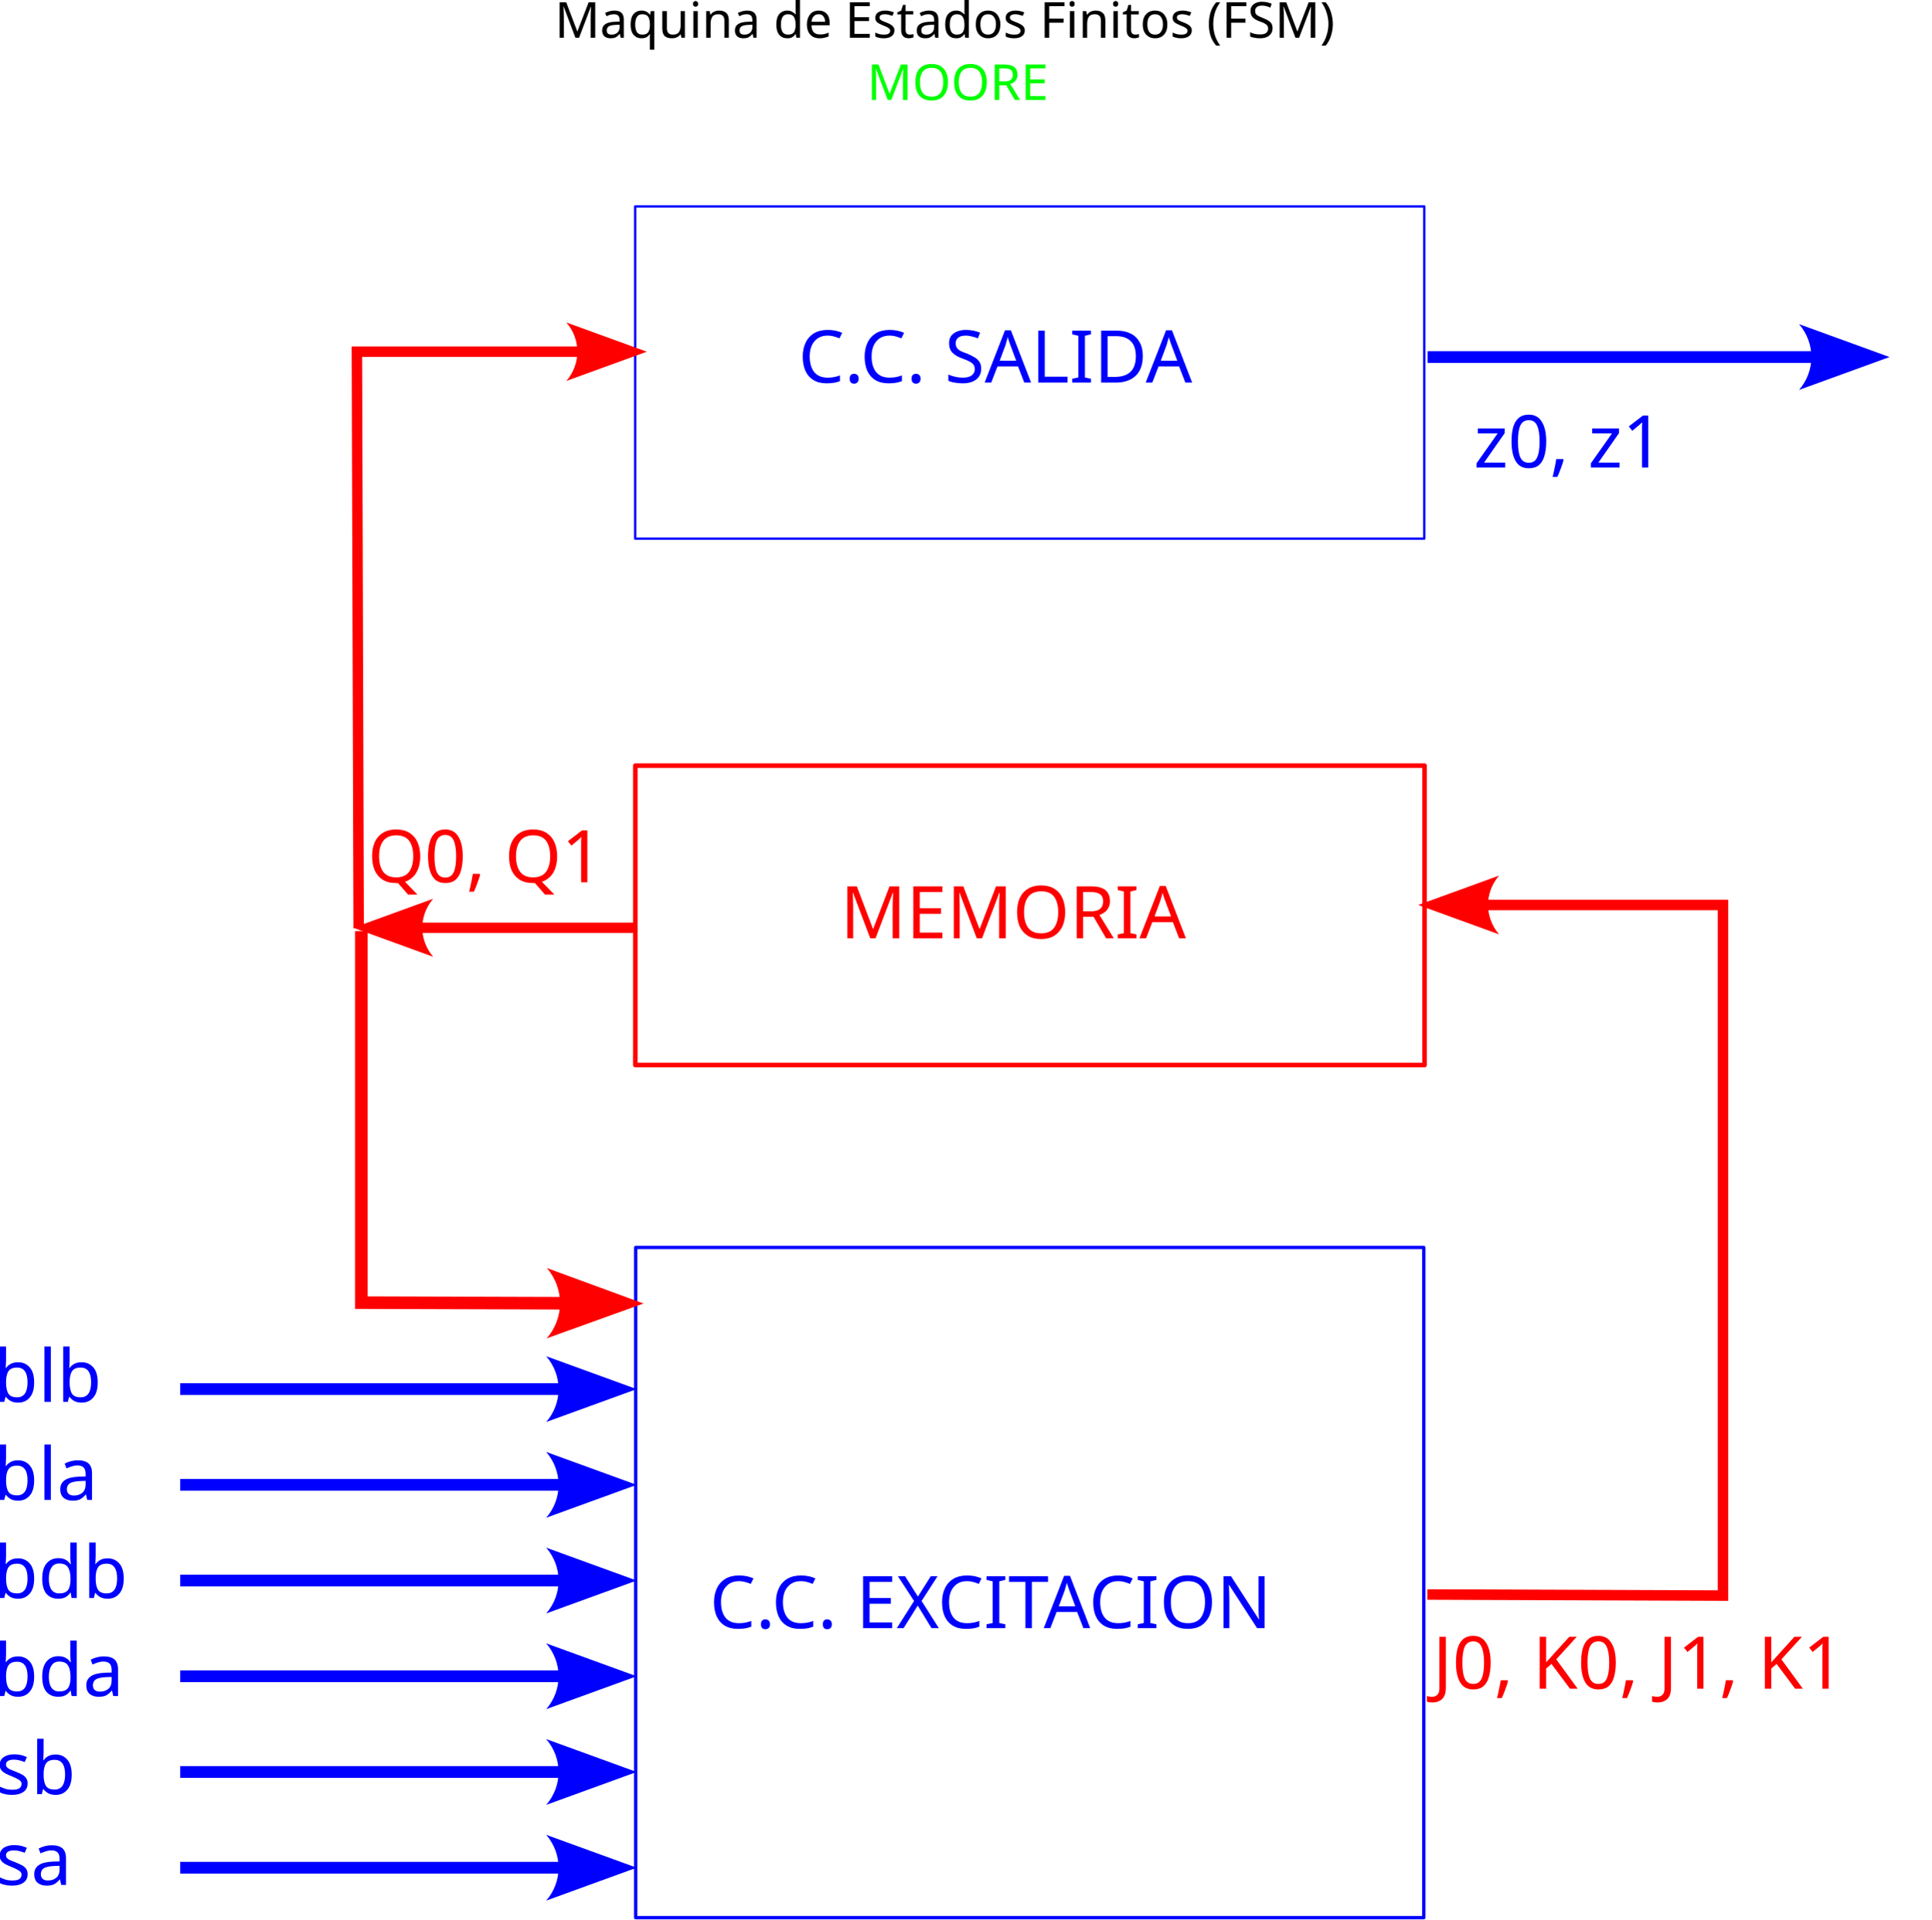
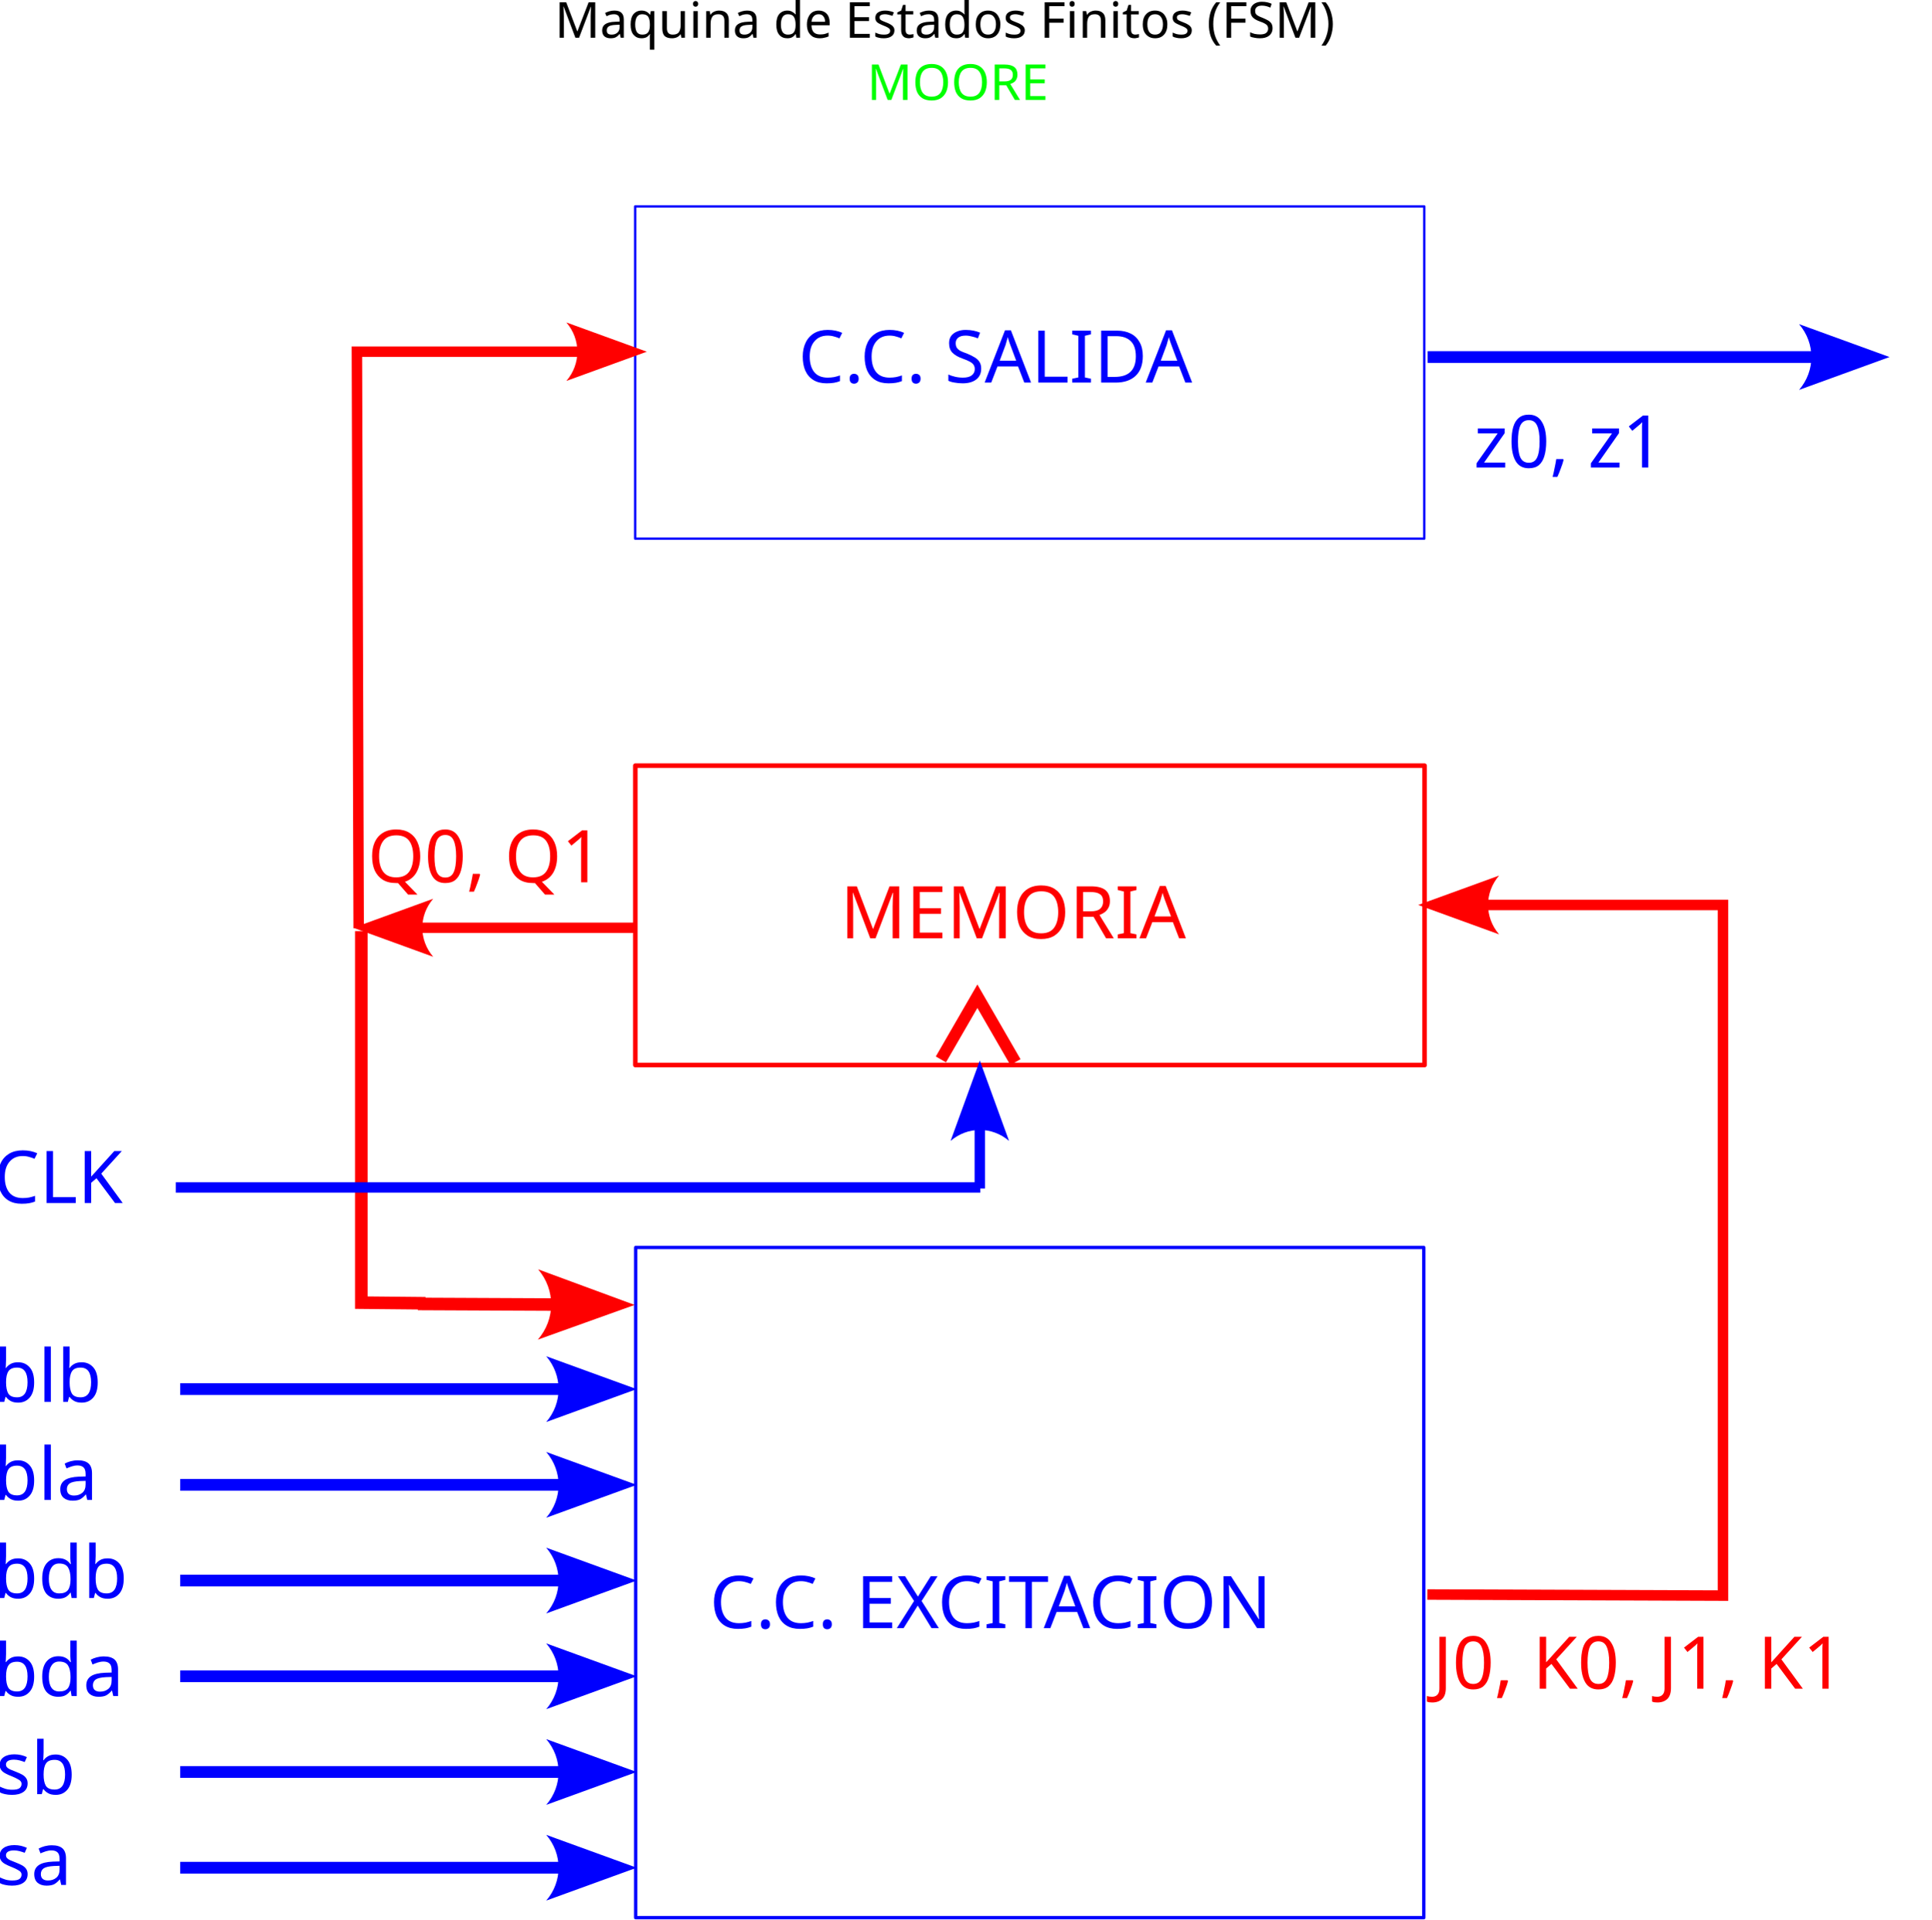
<svg xmlns="http://www.w3.org/2000/svg" width="164.386mm" height="163.409mm" viewBox="0 0 164.386 163.409" version="1.1" id="svg5">
  <defs id="defs2">
    <rect x="199.291" y="-78.728" width="261.575" height="51.8" id="rect588" />
    <marker style="overflow:visible" id="marker3991" refX="0" refY="0" orient="auto-start-reverse" markerWidth="7.7" markerHeight="5.6" viewBox="0 0 7.7 5.6" preserveAspectRatio="xMidYMid">
      <path transform="scale(0.7)" d="M -2,-4 9,0 -2,4 c 2,-2.33 2,-5.66 0,-8 z" style="fill:context-stroke;fill-rule:evenodd;stroke:none" id="path3989" />
    </marker>
    <marker style="overflow:visible" id="marker3401" refX="0" refY="0" orient="auto-start-reverse" markerWidth="7.7" markerHeight="5.6" viewBox="0 0 7.7 5.6" preserveAspectRatio="xMidYMid">
      <path transform="scale(0.7)" d="M -2,-4 9,0 -2,4 c 2,-2.33 2,-5.66 0,-8 z" style="fill:context-stroke;fill-rule:evenodd;stroke:none" id="path3399" />
    </marker>
    <marker style="overflow:visible" id="marker3277" refX="0" refY="0" orient="auto-start-reverse" markerWidth="7.7" markerHeight="5.6" viewBox="0 0 7.7 5.6" preserveAspectRatio="xMidYMid">
      <path transform="scale(0.7)" d="M -2,-4 9,0 -2,4 c 2,-2.33 2,-5.66 0,-8 z" style="fill:context-stroke;fill-rule:evenodd;stroke:none" id="path3275" />
    </marker>
    <marker style="overflow:visible" id="marker3167" refX="0" refY="0" orient="auto-start-reverse" markerWidth="7.7" markerHeight="5.6" viewBox="0 0 7.7 5.6" preserveAspectRatio="xMidYMid">
      <path transform="scale(0.7)" d="M -2,-4 9,0 -2,4 c 2,-2.33 2,-5.66 0,-8 z" style="fill:context-stroke;fill-rule:evenodd;stroke:none" id="path3165" />
    </marker>
    <marker style="overflow:visible" id="marker2783" refX="0" refY="0" orient="auto-start-reverse" markerWidth="7.7" markerHeight="5.6" viewBox="0 0 7.7 5.6" preserveAspectRatio="xMidYMid">
      <path transform="scale(0.7)" d="M -2,-4 9,0 -2,4 c 2,-2.33 2,-5.66 0,-8 z" style="fill:context-stroke;fill-rule:evenodd;stroke:none" id="path2781" />
    </marker>
    <marker style="overflow:visible" id="Arrow2" refX="0" refY="0" orient="auto-start-reverse" markerWidth="7.7" markerHeight="5.6" viewBox="0 0 7.7 5.6" preserveAspectRatio="xMidYMid">
      <path transform="scale(0.7)" d="M -2,-4 9,0 -2,4 c 2,-2.33 2,-5.66 0,-8 z" style="fill:context-stroke;fill-rule:evenodd;stroke:none" id="arrow2L" />
    </marker>
  </defs>
  <g id="layer1" transform="translate(-13.48418,-74.5138)">
    <rect style="opacity:1;fill:none;stroke:#0100fe;stroke-width:0.199;stroke-linecap:round;stroke-linejoin:round;paint-order:markers stroke fill" id="rect234" width="67.174" height="28.282" x="67.547" y="92.087" />
    <rect style="opacity:1;fill:none;stroke:#0100fe;stroke-width:0.283;stroke-linecap:round;stroke-linejoin:round;paint-order:markers stroke fill" id="rect396" width="67.091" height="57.057" x="67.589" y="-237.781" transform="scale(1,-1)" />
    <rect style="opacity:1;fill:none;stroke:#ff0000;stroke-width:0.389;stroke-linecap:round;stroke-linejoin:round;stroke-dasharray:none;stroke-opacity:1;paint-order:markers stroke fill" id="rect398" width="67.184" height="25.488" x="67.562" y="139.701" />
    <g id="g2845">
      <path style="fill:none;stroke:#ff0000;stroke-width:0.889;stroke-linecap:butt;stroke-linejoin:miter;stroke-dasharray:none;stroke-opacity:1;marker-end:url(#Arrow2)" d="M 44.012,153.532 43.862,104.456 h 19.076" id="path2460" />
-       <path style="fill:none;stroke:#fe0000;stroke-width:1.069;stroke-linecap:butt;stroke-linejoin:miter;stroke-dasharray:none;stroke-opacity:1;marker-end:url(#marker2783)" d="m 44.238,153.788 v 31.632 l 17.287,0.053" id="path2779" />
+       <path style="fill:none;stroke:#fe0000;stroke-width:1.069;stroke-linecap:butt;stroke-linejoin:miter;stroke-dasharray:none;stroke-opacity:1;marker-end:url(#marker2783)" d="m 44.238,153.788 v 31.632 l 5.461,0.053 m -0.643,0.057 11.717,0.053" id="path2779" />
      <path style="fill:#ff0000;stroke:#ff0000;stroke-width:0.882;stroke-linecap:butt;stroke-linejoin:miter;stroke-dasharray:none;stroke-opacity:1;marker-end:url(#marker3167)" d="M 67.584,153.503 H 49.12" id="path3163" />
      <path style="fill:none;stroke:#0000fe;stroke-width:1;stroke-linecap:butt;stroke-linejoin:miter;stroke-dasharray:none;stroke-opacity:1;marker-end:url(#marker3277)" d="m 135.007,104.91 h 33.014" id="path3273" />
-       <path style="fill:none;stroke:#0000ff;stroke-width:1;stroke-linecap:butt;stroke-linejoin:miter;stroke-dasharray:none;stroke-opacity:1;marker-end:url(#marker3401)" d="M 28.823,192.782 H 61.378" id="path3397" />
-       <path style="fill:none;stroke:#0000ff;stroke-width:1;stroke-linecap:butt;stroke-linejoin:miter;stroke-dasharray:none;stroke-opacity:1;marker-end:url(#marker3401)" d="M 28.823,200.932 H 61.378" id="path3501" />
-       <path style="fill:none;stroke:#0000ff;stroke-width:1;stroke-linecap:butt;stroke-linejoin:miter;stroke-dasharray:none;stroke-opacity:1;marker-end:url(#marker3401)" d="M 28.823,209.081 H 61.378" id="path3505" />
-       <path style="fill:none;stroke:#0000ff;stroke-width:1;stroke-linecap:butt;stroke-linejoin:miter;stroke-dasharray:none;stroke-opacity:1;marker-end:url(#marker3401)" d="M 28.823,217.23 H 61.378" id="path3509" />
-       <path style="fill:none;stroke:#0000ff;stroke-width:1;stroke-linecap:butt;stroke-linejoin:miter;stroke-dasharray:none;stroke-opacity:1;marker-end:url(#marker3401)" d="M 28.823,225.379 H 61.378" id="path3513" />
      <path style="fill:none;stroke:#0000ff;stroke-width:1;stroke-linecap:butt;stroke-linejoin:miter;stroke-dasharray:none;stroke-opacity:1;marker-end:url(#marker3401)" d="M 28.823,233.529 H 61.378" id="path3517" />
      <path style="fill:none;stroke:#ff0000;stroke-width:0.894;stroke-linecap:butt;stroke-linejoin:miter;stroke-dasharray:none;stroke-opacity:1;marker-end:url(#marker3991)" d="m 134.98,210.27 25.166,0.092 V 151.562 h -20.309" id="path3987" />
+       <path style="fill:none;stroke:#0000ff;stroke-width:0.889;stroke-linecap:butt;stroke-linejoin:miter;stroke-dasharray:none;stroke-opacity:1;marker-end:url(#marker3401)" d="M 96.887,175.7 V 170.405" id="path602" />
+       <path style="fill:none;stroke:#0000ff;stroke-width:0.889;stroke-linecap:butt;stroke-linejoin:miter;stroke-dasharray:none;stroke-opacity:1" d="M 96.93,175.612 H 28.446" id="path604" />
    </g>
    <text xml:space="preserve" style="font-style:normal;font-weight:normal;font-size:6.197px;line-height:1.25;font-family:sans-serif;letter-spacing:0px;word-spacing:0px;fill:#ff0000;fill-opacity:1;stroke:none;stroke-width:0.387" x="44.781" y="149.634" id="text2919">
      <tspan id="tspan2917" style="fill:#ff0000;stroke-width:0.387" x="44.781" y="149.634">Q0, Q1</tspan>
    </text>
    <text xml:space="preserve" style="font-style:normal;font-weight:normal;font-size:6.197px;line-height:1.25;font-family:sans-serif;letter-spacing:0px;word-spacing:0px;fill:#ff0000;fill-opacity:1;stroke:none;stroke-width:0.387" x="135.43" y="218.29" id="text4113">
      <tspan id="tspan4111" style="fill:#ff0000;stroke-width:0.387" x="135.43" y="218.29">J0, K0, J1, K1</tspan>
    </text>
    <text xml:space="preserve" style="font-style:normal;font-weight:normal;font-size:4.233px;line-height:1.25;font-family:sans-serif;letter-spacing:0px;word-spacing:0px;fill:#000000;fill-opacity:1;stroke:none;stroke-width:0.265" x="140.282" y="216.213" id="text4117">
      <tspan id="tspan4115" style="stroke-width:0.265" x="140.282" y="216.213" />
    </text>
-     <text xml:space="preserve" style="font-style:normal;font-weight:normal;font-size:6.197px;line-height:1.25;font-family:sans-serif;letter-spacing:0px;word-spacing:0px;fill:#0000ff;fill-opacity:1;stroke:none;stroke-width:0.387" x="12.921" y="193.871" id="text4175">
-       <tspan id="tspan4173" style="fill:#0000ff;stroke-width:0.387" x="12.921" y="193.871">blb</tspan>
-     </text>
-     <text xml:space="preserve" style="font-style:normal;font-weight:normal;font-size:6.197px;line-height:1.25;font-family:sans-serif;letter-spacing:0px;word-spacing:0px;fill:#0000ff;fill-opacity:1;stroke:none;stroke-width:0.387" x="12.921" y="202.219" id="text4179">
-       <tspan id="tspan4177" style="fill:#0000ff;stroke-width:0.387" x="12.921" y="202.219">bla</tspan>
-     </text>
-     <text xml:space="preserve" style="font-style:normal;font-weight:normal;font-size:6.197px;line-height:1.25;font-family:sans-serif;letter-spacing:0px;word-spacing:0px;fill:#0000ff;fill-opacity:1;stroke:none;stroke-width:0.387" x="12.921" y="210.568" id="text4183">
-       <tspan id="tspan4181" style="fill:#0000ff;stroke-width:0.387" x="12.921" y="210.568">bdb</tspan>
-     </text>
-     <text xml:space="preserve" style="font-style:normal;font-weight:normal;font-size:6.197px;line-height:1.25;font-family:sans-serif;letter-spacing:0px;word-spacing:0px;fill:#0000ff;fill-opacity:1;stroke:none;stroke-width:0.387" x="12.921" y="218.916" id="text4187">
-       <tspan id="tspan4185" style="fill:#0000ff;stroke-width:0.387" x="12.921" y="218.916">bda</tspan>
-     </text>
-     <text xml:space="preserve" style="font-style:normal;font-weight:normal;font-size:6.197px;line-height:1.25;font-family:sans-serif;letter-spacing:0px;word-spacing:0px;fill:#0000ff;fill-opacity:1;stroke:none;stroke-width:0.387" x="13.148" y="227.264" id="text4191">
-       <tspan id="tspan4189" style="fill:#0000ff;stroke-width:0.387" x="13.148" y="227.264">sb</tspan>
-     </text>
-     <text xml:space="preserve" style="font-style:normal;font-weight:normal;font-size:6.197px;line-height:1.25;font-family:sans-serif;letter-spacing:0px;word-spacing:0px;fill:#0000ff;fill-opacity:1;stroke:none;stroke-width:0.387" x="13.148" y="234.994" id="text4195">
-       <tspan id="tspan4193" style="fill:#0000ff;stroke-width:0.387" x="13.148" y="234.994">sa</tspan>
-     </text>
+     <g id="g1494">
+       <path style="fill:none;stroke:#0000ff;stroke-width:1;stroke-linecap:butt;stroke-linejoin:miter;stroke-dasharray:none;stroke-opacity:1;marker-end:url(#marker3401)" d="M 28.823,192.782 H 61.378" id="path3397" />
+       <path style="fill:none;stroke:#0000ff;stroke-width:1;stroke-linecap:butt;stroke-linejoin:miter;stroke-dasharray:none;stroke-opacity:1;marker-end:url(#marker3401)" d="M 28.823,200.932 H 61.378" id="path3501" />
+       <path style="fill:none;stroke:#0000ff;stroke-width:1;stroke-linecap:butt;stroke-linejoin:miter;stroke-dasharray:none;stroke-opacity:1;marker-end:url(#marker3401)" d="M 28.823,209.081 H 61.378" id="path3505" />
+       <path style="fill:none;stroke:#0000ff;stroke-width:1;stroke-linecap:butt;stroke-linejoin:miter;stroke-dasharray:none;stroke-opacity:1;marker-end:url(#marker3401)" d="M 28.823,217.23 H 61.378" id="path3509" />
+       <path style="fill:none;stroke:#0000ff;stroke-width:1;stroke-linecap:butt;stroke-linejoin:miter;stroke-dasharray:none;stroke-opacity:1;marker-end:url(#marker3401)" d="M 28.823,225.379 H 61.378" id="path3513" />
+       <text xml:space="preserve" style="font-style:normal;font-weight:normal;font-size:6.197px;line-height:1.25;font-family:sans-serif;letter-spacing:0px;word-spacing:0px;fill:#0000ff;fill-opacity:1;stroke:none;stroke-width:0.387" x="12.921" y="193.871" id="text4175">
+         <tspan id="tspan4173" style="fill:#0000ff;stroke-width:0.387" x="12.921" y="193.871">blb</tspan>
+       </text>
+       <text xml:space="preserve" style="font-style:normal;font-weight:normal;font-size:6.197px;line-height:1.25;font-family:sans-serif;letter-spacing:0px;word-spacing:0px;fill:#0000ff;fill-opacity:1;stroke:none;stroke-width:0.387" x="12.921" y="202.219" id="text4179">
+         <tspan id="tspan4177" style="fill:#0000ff;stroke-width:0.387" x="12.921" y="202.219">bla</tspan>
+       </text>
+       <text xml:space="preserve" style="font-style:normal;font-weight:normal;font-size:6.197px;line-height:1.25;font-family:sans-serif;letter-spacing:0px;word-spacing:0px;fill:#0000ff;fill-opacity:1;stroke:none;stroke-width:0.387" x="12.921" y="210.568" id="text4183">
+         <tspan id="tspan4181" style="fill:#0000ff;stroke-width:0.387" x="12.921" y="210.568">bdb</tspan>
+       </text>
+       <text xml:space="preserve" style="font-style:normal;font-weight:normal;font-size:6.197px;line-height:1.25;font-family:sans-serif;letter-spacing:0px;word-spacing:0px;fill:#0000ff;fill-opacity:1;stroke:none;stroke-width:0.387" x="12.921" y="218.916" id="text4187">
+         <tspan id="tspan4185" style="fill:#0000ff;stroke-width:0.387" x="12.921" y="218.916">bda</tspan>
+       </text>
+       <text xml:space="preserve" style="font-style:normal;font-weight:normal;font-size:6.197px;line-height:1.25;font-family:sans-serif;letter-spacing:0px;word-spacing:0px;fill:#0000ff;fill-opacity:1;stroke:none;stroke-width:0.387" x="13.148" y="227.264" id="text4191">
+         <tspan id="tspan4189" style="fill:#0000ff;stroke-width:0.387" x="13.148" y="227.264">sb</tspan>
+       </text>
+       <text xml:space="preserve" style="font-style:normal;font-weight:normal;font-size:6.197px;line-height:1.25;font-family:sans-serif;letter-spacing:0px;word-spacing:0px;fill:#0000ff;fill-opacity:1;stroke:none;stroke-width:0.387" x="13.148" y="234.994" id="text4195">
+         <tspan id="tspan4193" style="fill:#0000ff;stroke-width:0.387" x="13.148" y="234.994">sa</tspan>
+       </text>
+       <text xml:space="preserve" style="font-style:normal;font-weight:normal;font-size:6.197px;line-height:1.25;font-family:sans-serif;letter-spacing:0px;word-spacing:0px;fill:#0000ff;fill-opacity:1;stroke:none;stroke-width:0.387" x="12.921" y="176.938" id="text1498">
+         <tspan id="tspan1496" style="fill:#0000ff;stroke-width:0.387" x="12.921" y="176.938">CLK</tspan>
+       </text>
+     </g>
    <text xml:space="preserve" style="font-style:normal;font-weight:normal;font-size:6.197px;line-height:1.25;font-family:sans-serif;letter-spacing:0px;word-spacing:0px;fill:#0000ff;fill-opacity:1;stroke:none;stroke-width:0.387" x="138.939" y="114.317" id="text4249">
      <tspan id="tspan4247" style="fill:#0000ff;stroke-width:0.387" x="138.939" y="114.317">z0, z1</tspan>
    </text>
    <text xml:space="preserve" style="font-style:normal;font-weight:normal;font-size:6.197px;line-height:1.25;font-family:sans-serif;letter-spacing:0px;word-spacing:0px;fill:#ff0000;fill-opacity:1;stroke:none;stroke-width:0.387" x="84.997" y="154.397" id="text416">
      <tspan id="tspan414" style="fill:#ff0000;stroke-width:0.387" x="84.997" y="154.397">MEMORIA</tspan>
    </text>
    <text xml:space="preserve" style="font-style:normal;font-weight:normal;font-size:6.197px;line-height:1.25;font-family:sans-serif;letter-spacing:0px;word-spacing:0px;fill:#0000ff;fill-opacity:1;stroke:none;stroke-width:0.387" x="73.885" y="213.133" id="text522">
      <tspan id="tspan520" style="fill:#0000ff;stroke-width:0.387" x="73.885" y="213.133">C.C. EXCITACION</tspan>
    </text>
    <text xml:space="preserve" style="font-style:normal;font-weight:normal;font-size:6.197px;line-height:1.25;font-family:sans-serif;letter-spacing:0px;word-spacing:0px;fill:#0000ff;fill-opacity:1;stroke:none;stroke-width:0.387" x="81.437" y="107.087" id="text526">
      <tspan id="tspan524" style="fill:#0000ff;stroke-width:0.387" x="81.437" y="107.087">C.C. SALIDA</tspan>
    </text>
    <text xml:space="preserve" transform="matrix(0.2645833,0,0,0.2645833,13.48418,91.98755)" id="text586" style="font-style:normal;font-weight:normal;font-size:16px;line-height:1.25;font-family:sans-serif;letter-spacing:0px;word-spacing:0px;white-space:pre;shape-inside:url(#rect588);fill:#000000;fill-opacity:1;stroke:none" />
    <text xml:space="preserve" style="font-style:normal;font-weight:normal;font-size:4.233px;line-height:1.25;font-family:sans-serif;letter-spacing:0px;word-spacing:0px;fill:#000000;fill-opacity:1;stroke:none;stroke-width:0.265" x="97.764" y="77.73" id="text630">
      <tspan id="tspan628" style="text-align:center;text-anchor:middle;stroke-width:0.265" x="97.764" y="77.73">Maquina de Estados Finitos (FSM)</tspan>
      <tspan style="text-align:center;text-anchor:middle;fill:#00ff00;stroke-width:0.265" x="97.764" y="83.022" id="tspan632">MOORE</tspan>
    </text>
+     <path style="fill:none;stroke:#ff0000;stroke-width:1;stroke-linecap:butt;stroke-linejoin:miter;stroke-opacity:1;stroke-dasharray:none" d="m 93.572,164.712 3.107,-5.381 3.239,5.61" id="path425" />
  </g>
</svg>
